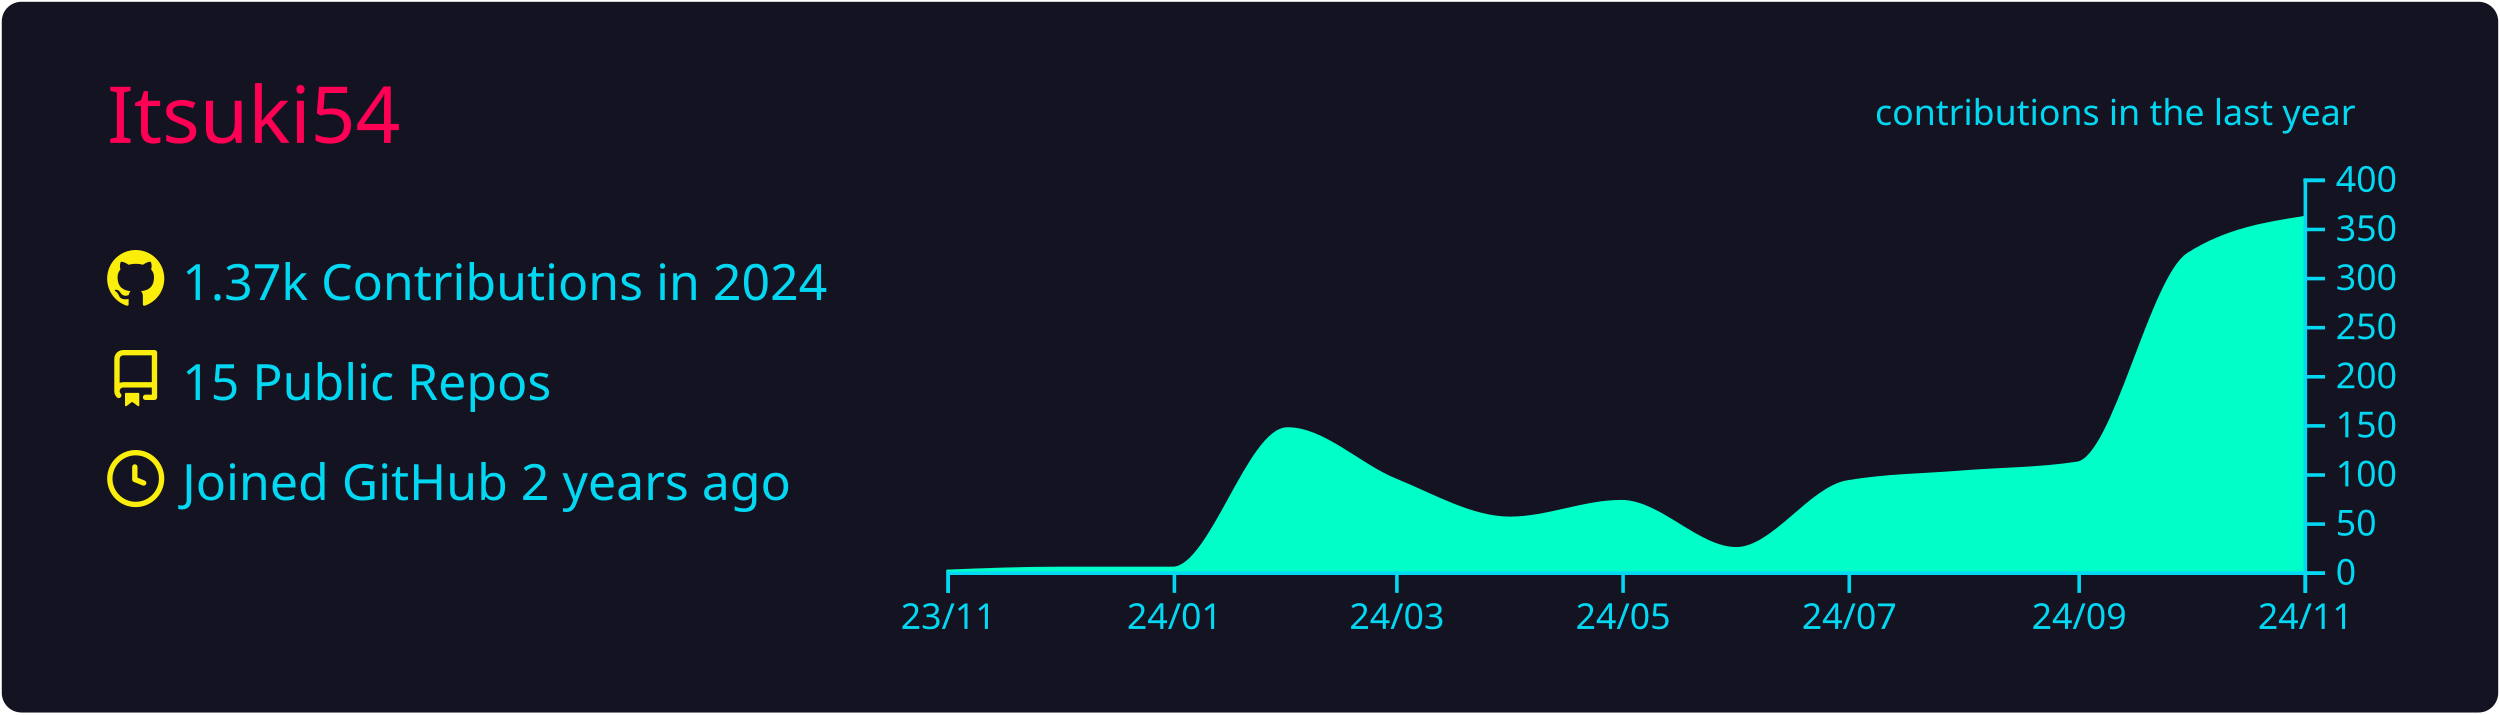
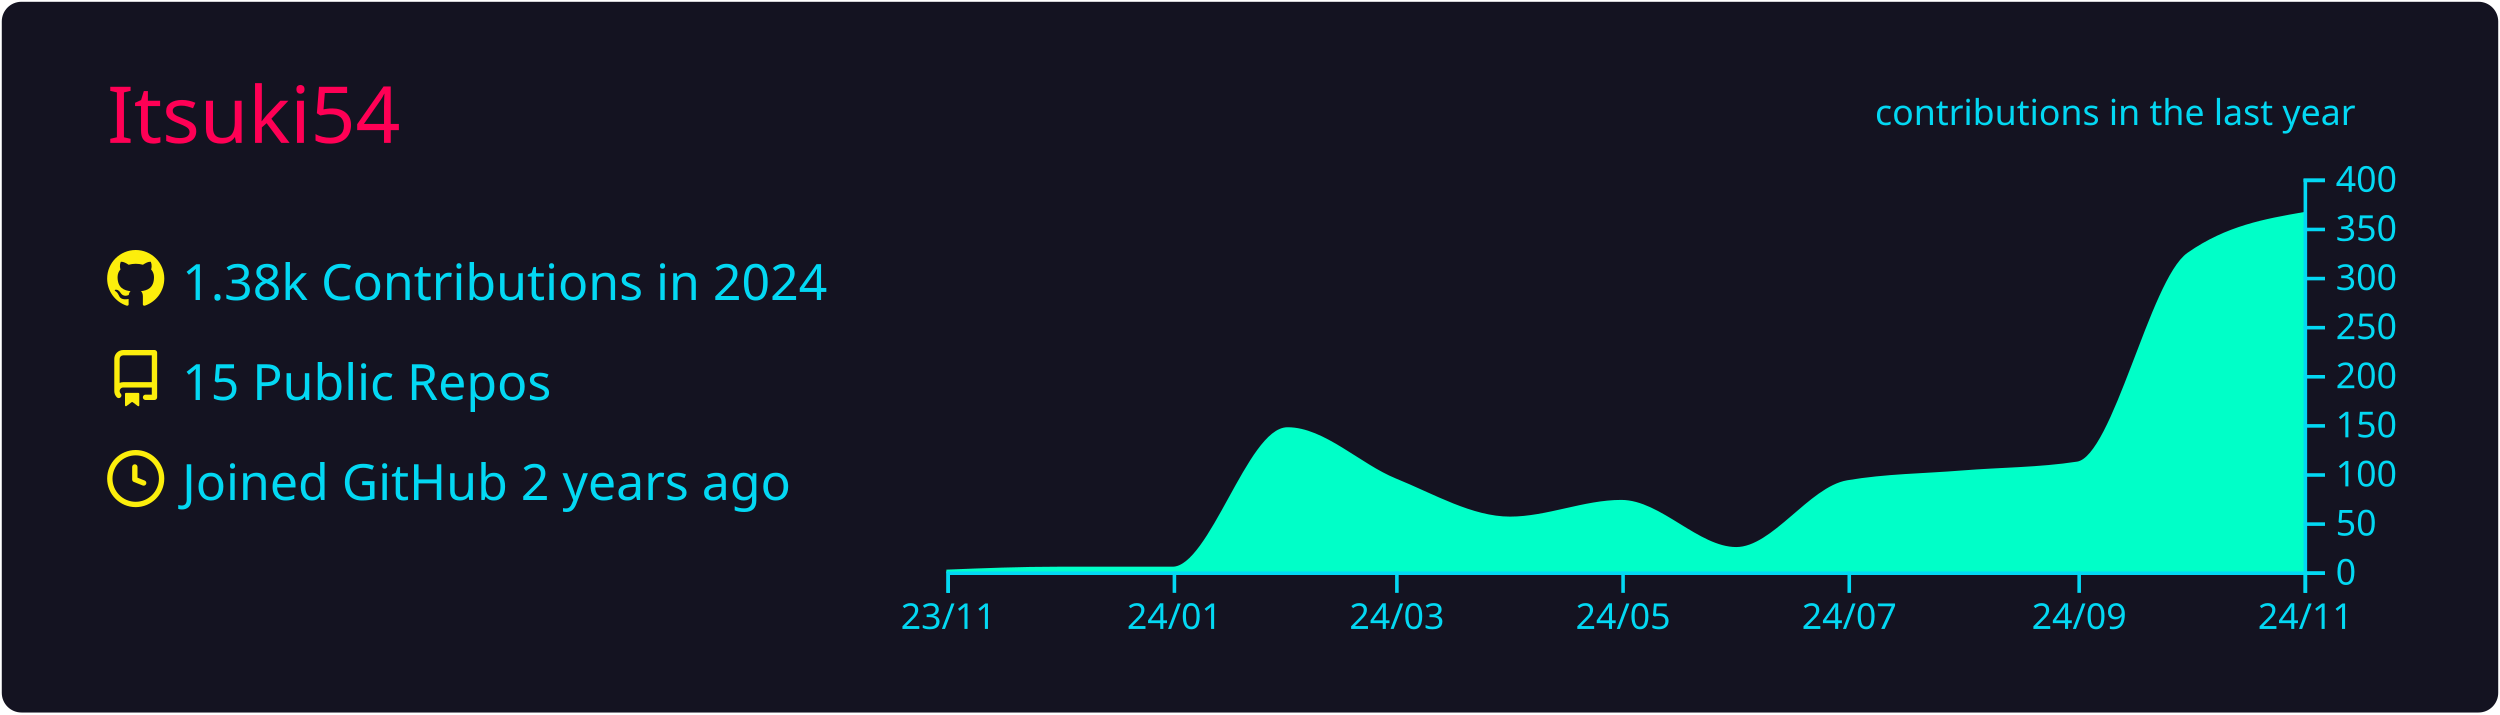
<svg xmlns="http://www.w3.org/2000/svg" width="700" height="200" viewBox="0 0 700 200">
  <style>* {
          font-family: 'Segoe UI', Ubuntu, "Helvetica Neue", Sans-Serif
        }</style>
  <rect x="1" y="1" rx="5" ry="5" height="99%" width="99.714%" stroke="#141321" stroke-width="1" fill="#141321" stroke-opacity="1" />
  <text x="30" y="40" style="font-size: 22px; fill: #ff0055;">Itsuki54</text>
  <g transform="translate(0,40)">
    <g transform="translate(30,30)">
      <g transform="translate(0,0)" width="14" height="14" fill="#fcee0c">
        <path fill-rule="evenodd" d="M8 0C3.58 0 0 3.58 0 8c0 3.54 2.29 6.53 5.47 7.59.4.07.55-.17.55-.38 0-.19-.01-.82-.01-1.49-2.01.37-2.53-.49-2.69-.94-.09-.23-.48-.94-.82-1.13-.28-.15-.68-.52-.01-.53.63-.01 1.08.58 1.23.82.72 1.21 1.87.87 2.33.66.07-.52.28-.87.51-1.07-1.78-.2-3.64-.89-3.64-3.95 0-.87.31-1.59.82-2.15-.08-.2-.36-1.02.08-2.12 0 0 .67-.21 2.2.82.64-.18 1.32-.27 2-.27.68 0 1.36.09 2 .27 1.53-1.04 2.2-.82 2.2-.82.44 1.1.16 1.92.08 2.12.51.56.82 1.27.82 2.15 0 3.07-1.87 3.75-3.65 3.95.29.25.54.73.54 1.48 0 1.07-.01 1.93-.01 2.2 0 .21.15.46.55.38A8.013 8.013 0 0016 8c0-4.42-3.58-8-8-8z" />
      </g>
      <g transform="translate(0,28)" width="14" height="14" fill="#fcee0c">
        <path fill-rule="evenodd" d="M2 2.5A2.5 2.5 0 014.5 0h8.75a.75.75 0 01.75.75v12.5a.75.75 0 01-.75.75h-2.5a.75.75 0 110-1.5h1.75v-2h-8a1 1 0 00-.714 1.7.75.75 0 01-1.072 1.05A2.495 2.495 0 012 11.5v-9zm10.5-1V9h-8c-.356 0-.694.074-1 .208V2.5a1 1 0 011-1h8zM5 12.25v3.25a.25.25 0 00.4.2l1.45-1.087a.25.25 0 01.3 0L8.6 15.7a.25.25 0 00.4-.2v-3.25a.25.25 0 00-.25-.25h-3.5a.25.25 0 00-.25.25z" />
      </g>
      <g transform="translate(0,56)" width="14" height="14" fill="#fcee0c">
        <path fill-rule="evenodd" d="M1.5 8a6.5 6.5 0 1113 0 6.5 6.5 0 01-13 0zM8 0a8 8 0 100 16A8 8 0 008 0zm.5 4.75a.75.75 0 00-1.5 0v3.5a.75.75 0 00.471.696l2.5 1a.75.75 0 00.557-1.392L8.5 7.742V4.75z" />
      </g>
-       <text x="21" y="14" style="fill: #03d8f3; font-size: 14px;">1.37k Contributions in 2024</text>
+       <text x="21" y="14" style="fill: #03d8f3; font-size: 14px;">1.38k Contributions in 2024</text>
      <text x="21" y="42" style="fill: #03d8f3; font-size: 14px;">15 Public Repos</text>
      <text x="21" y="70" style="fill: #03d8f3; font-size: 14px;">Joined GitHub 2 years ago</text>
    </g>
    <g color="#00ffc8" transform="translate(295,10)">
-       <path transform="translate(-30,0)" stroke="#00ffc8" fill="#00ffc8" opacity="1" d="M0,110C10.383,109.588,20.765,109.175,31.148,109.175C41.876,109.175,52.605,109.175,63.333,109.175C74.062,109.175,84.791,70.125,95.519,70.125C105.556,70.125,115.592,80.346,125.628,84.425C136.357,88.786,147.086,95.15,157.814,95.15C168.197,95.15,178.579,90.475,188.962,90.475C199.69,90.475,210.419,103.675,221.148,103.675C231.53,103.675,241.913,86.749,252.295,84.975C263.024,83.142,273.752,83.096,284.481,82.225C295.209,81.354,305.938,81.4,316.667,79.75C327.049,78.153,337.432,27.74,347.814,21.175C358.543,14.392,369.271,12.696,380,11L380,110C369.271,110,358.543,110,347.814,110C337.432,110,327.049,110,316.667,110C305.938,110,295.209,110,284.481,110C273.752,110,263.024,110,252.295,110C241.913,110,231.53,110,221.148,110C210.419,110,199.69,110,188.962,110C178.579,110,168.197,110,157.814,110C147.086,110,136.357,110,125.628,110C115.592,110,105.556,110,95.519,110C84.791,110,74.062,110,63.333,110C52.605,110,41.876,110,31.148,110C20.765,110,10.383,110,0,110Z" />
+       <path transform="translate(-30,0)" stroke="#00ffc8" fill="#00ffc8" opacity="1" d="M0,110C10.383,109.588,20.765,109.175,31.148,109.175C41.876,109.175,52.605,109.175,63.333,109.175C74.062,109.175,84.791,70.125,95.519,70.125C105.556,70.125,115.592,80.346,125.628,84.425C136.357,88.786,147.086,95.15,157.814,95.15C168.197,95.15,178.579,90.475,188.962,90.475C199.69,90.475,210.419,103.675,221.148,103.675C231.53,103.675,241.913,86.749,252.295,84.975C263.024,83.142,273.752,83.096,284.481,82.225C295.209,81.354,305.938,81.4,316.667,79.75C327.049,78.153,337.432,28.449,347.814,21.175C358.543,13.658,369.271,11.779,380,9.9L380,110C369.271,110,358.543,110,347.814,110C337.432,110,327.049,110,316.667,110C305.938,110,295.209,110,284.481,110C273.752,110,263.024,110,252.295,110C241.913,110,231.53,110,221.148,110C210.419,110,199.69,110,188.962,110C178.579,110,168.197,110,157.814,110C147.086,110,136.357,110,125.628,110C115.592,110,105.556,110,95.519,110C84.791,110,74.062,110,63.333,110C52.605,110,41.876,110,31.148,110C20.765,110,10.383,110,0,110Z" />
      <g color="#03d8f3" transform="translate(-30,110)" fill="none" font-size="10" font-family="sans-serif" text-anchor="middle">
        <path class="domain" stroke="currentColor" d="M0.5,6V0.5H380.5V6" />
        <g class="tick" opacity="1" transform="translate(0.5,0)">
          <line stroke="currentColor" y2="6" />
          <text fill="currentColor" y="9" dy="0.71em">23/11</text>
        </g>
        <g class="tick" opacity="1" transform="translate(63.83333,0)">
          <line stroke="currentColor" y2="6" />
          <text fill="currentColor" y="9" dy="0.71em">24/01</text>
        </g>
        <g class="tick" opacity="1" transform="translate(126.1284,0)">
          <line stroke="currentColor" y2="6" />
          <text fill="currentColor" y="9" dy="0.71em">24/03</text>
        </g>
        <g class="tick" opacity="1" transform="translate(189.4617,0)">
          <line stroke="currentColor" y2="6" />
          <text fill="currentColor" y="9" dy="0.71em">24/05</text>
        </g>
        <g class="tick" opacity="1" transform="translate(252.7951,0)">
          <line stroke="currentColor" y2="6" />
          <text fill="currentColor" y="9" dy="0.71em">24/07</text>
        </g>
        <g class="tick" opacity="1" transform="translate(317.1667,0)">
          <line stroke="currentColor" y2="6" />
          <text fill="currentColor" y="9" dy="0.71em">24/09</text>
        </g>
        <g class="tick" opacity="1" transform="translate(380.5,0)">
          <line stroke="currentColor" y2="6" />
          <text fill="currentColor" y="9" dy="0.71em">24/11</text>
        </g>
      </g>
      <g color="#03d8f3" transform="translate(350,0)" fill="none" font-size="10" font-family="sans-serif" text-anchor="start">
        <path class="domain" stroke="currentColor" d="M6,110.5H0.5V0.5H6" />
        <g class="tick" opacity="1" transform="translate(0,110.5)">
          <line stroke="currentColor" x2="6" />
          <text fill="currentColor" x="9" dy="0.32em">0</text>
        </g>
        <g class="tick" opacity="1" transform="translate(0,96.75)">
          <line stroke="currentColor" x2="6" />
          <text fill="currentColor" x="9" dy="0.32em">50</text>
        </g>
        <g class="tick" opacity="1" transform="translate(0,83)">
          <line stroke="currentColor" x2="6" />
          <text fill="currentColor" x="9" dy="0.32em">100</text>
        </g>
        <g class="tick" opacity="1" transform="translate(0,69.25)">
          <line stroke="currentColor" x2="6" />
          <text fill="currentColor" x="9" dy="0.32em">150</text>
        </g>
        <g class="tick" opacity="1" transform="translate(0,55.5)">
          <line stroke="currentColor" x2="6" />
          <text fill="currentColor" x="9" dy="0.32em">200</text>
        </g>
        <g class="tick" opacity="1" transform="translate(0,41.75)">
          <line stroke="currentColor" x2="6" />
          <text fill="currentColor" x="9" dy="0.32em">250</text>
        </g>
        <g class="tick" opacity="1" transform="translate(0,28)">
          <line stroke="currentColor" x2="6" />
          <text fill="currentColor" x="9" dy="0.32em">300</text>
        </g>
        <g class="tick" opacity="1" transform="translate(0,14.25)">
          <line stroke="currentColor" x2="6" />
          <text fill="currentColor" x="9" dy="0.32em">350</text>
        </g>
        <g class="tick" opacity="1" transform="translate(0,0.5)">
          <line stroke="currentColor" x2="6" />
          <text fill="currentColor" x="9" dy="0.32em">400</text>
        </g>
      </g>
      <g>
        <text y="-15" x="230" style="fill: #03d8f3; font-size: 10px;">contributions in the last year</text>
      </g>
    </g>
  </g>
</svg>
